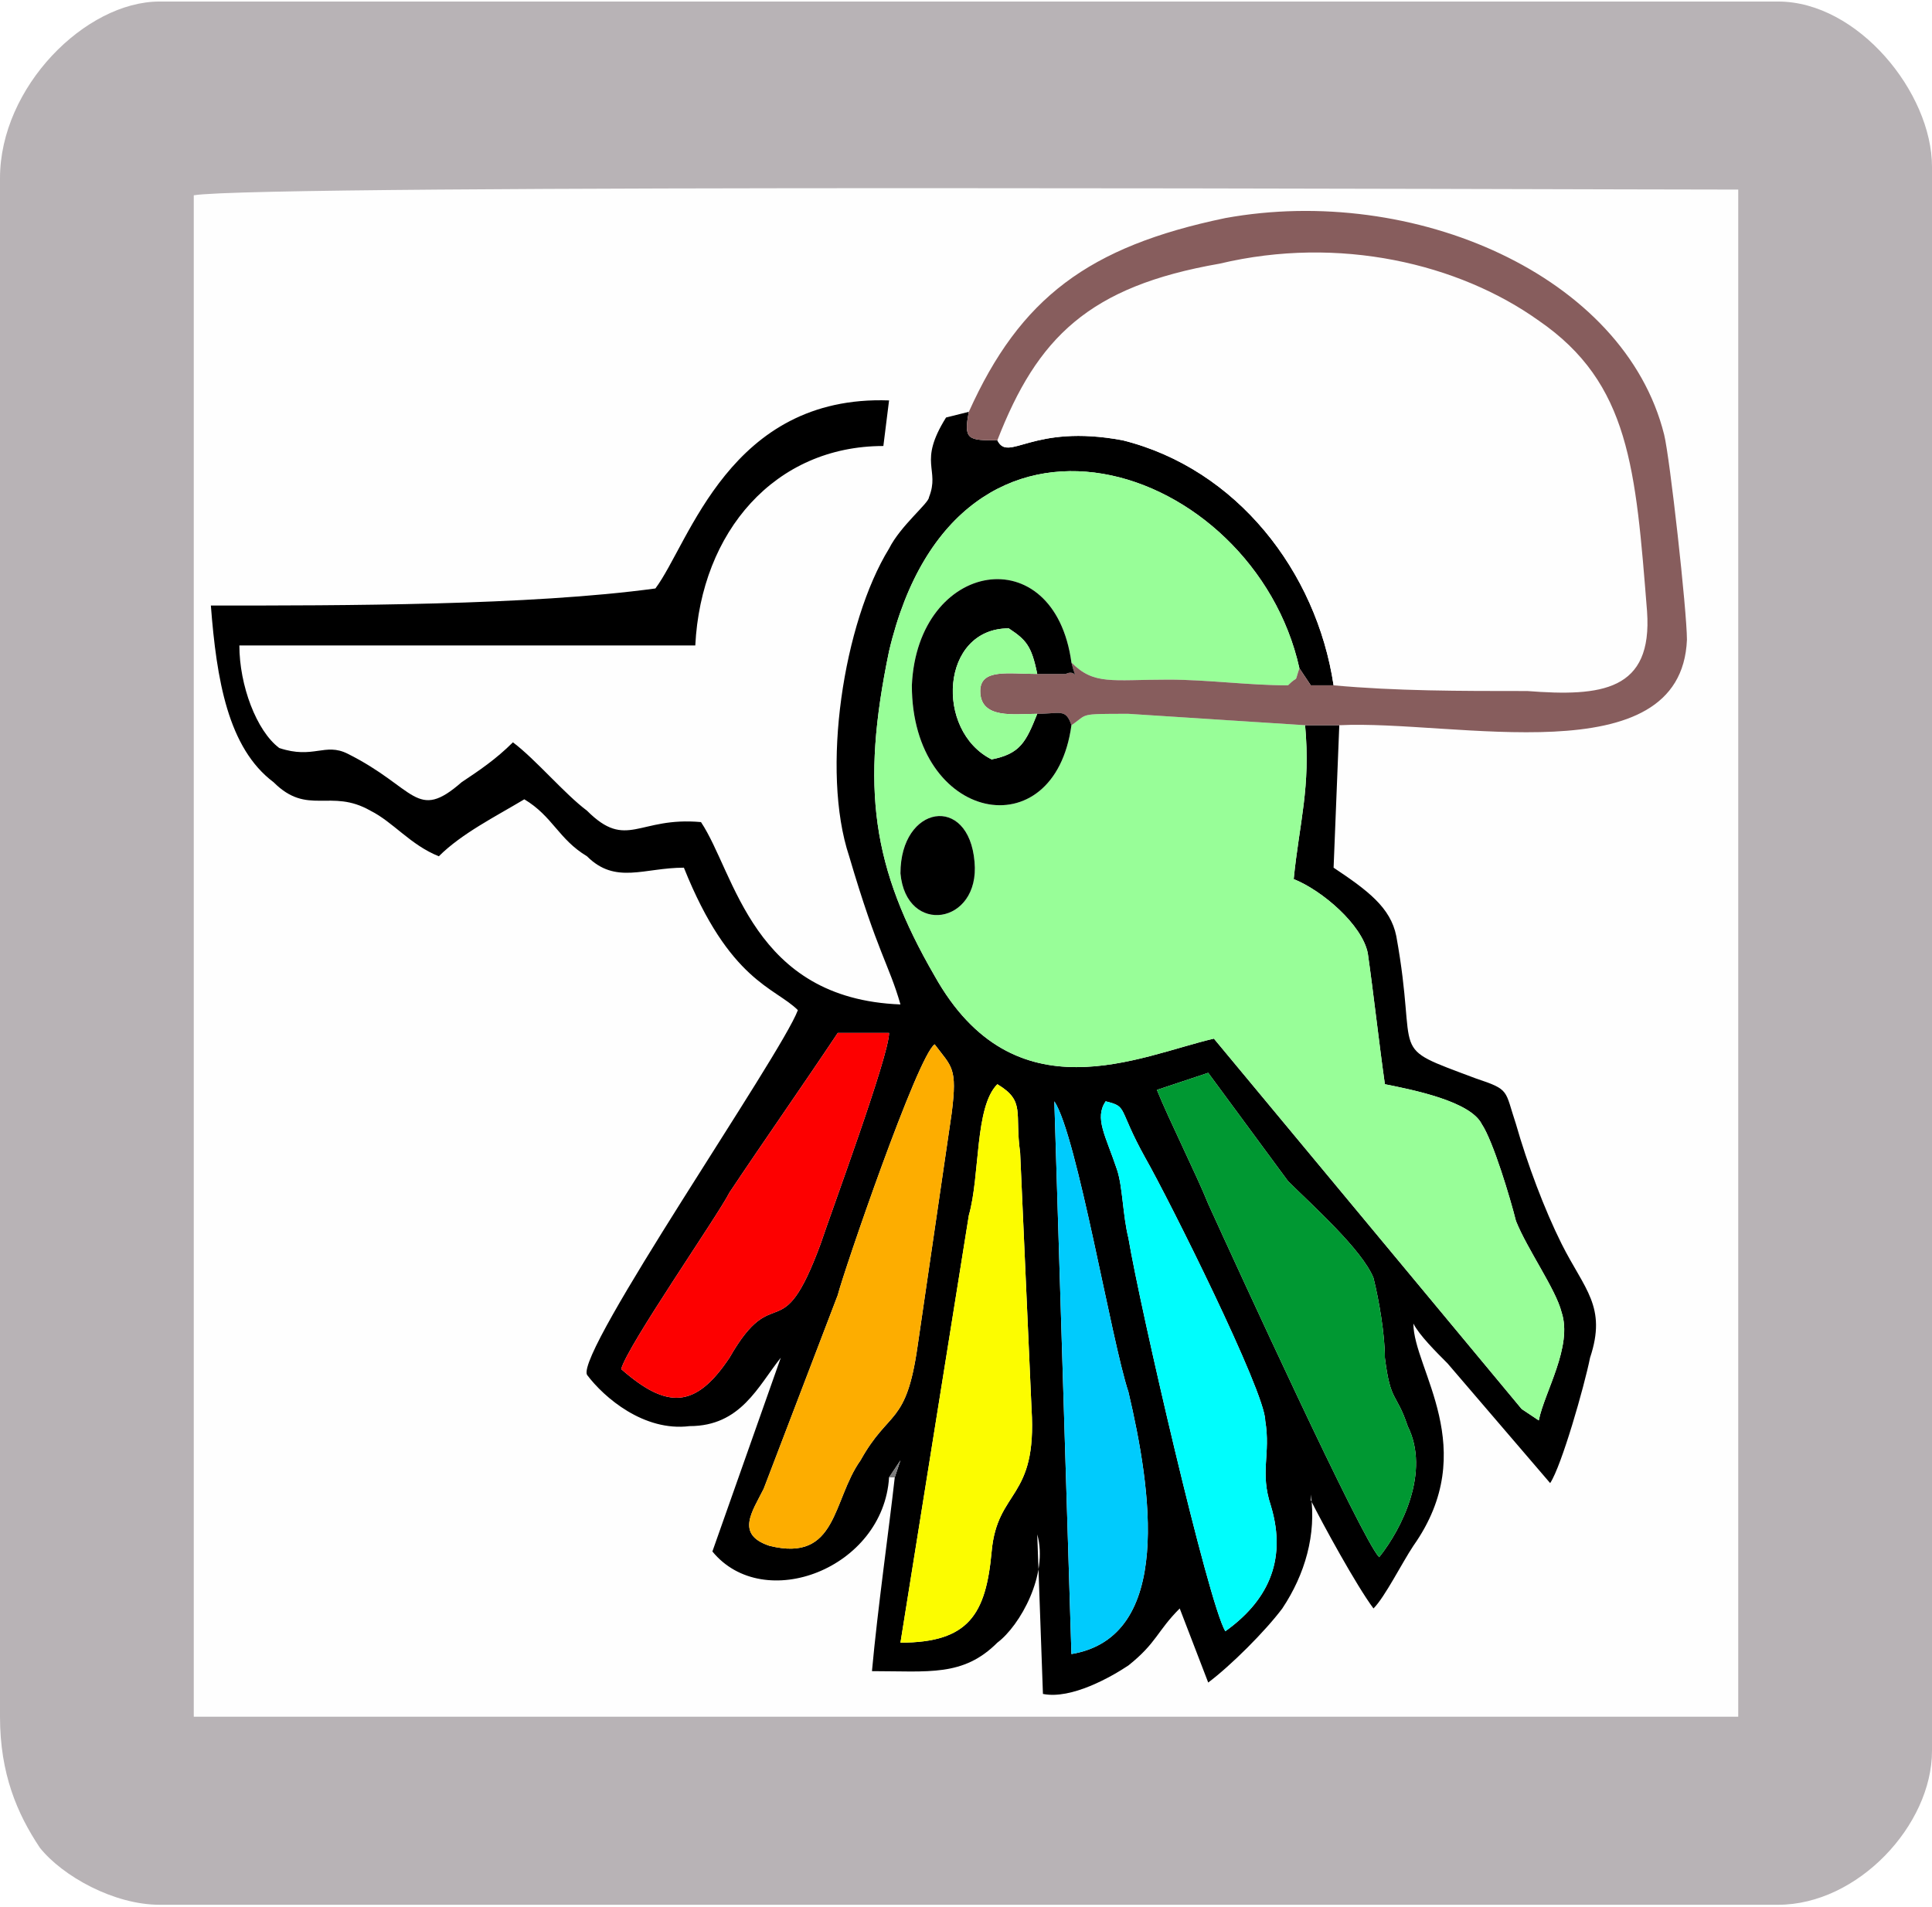
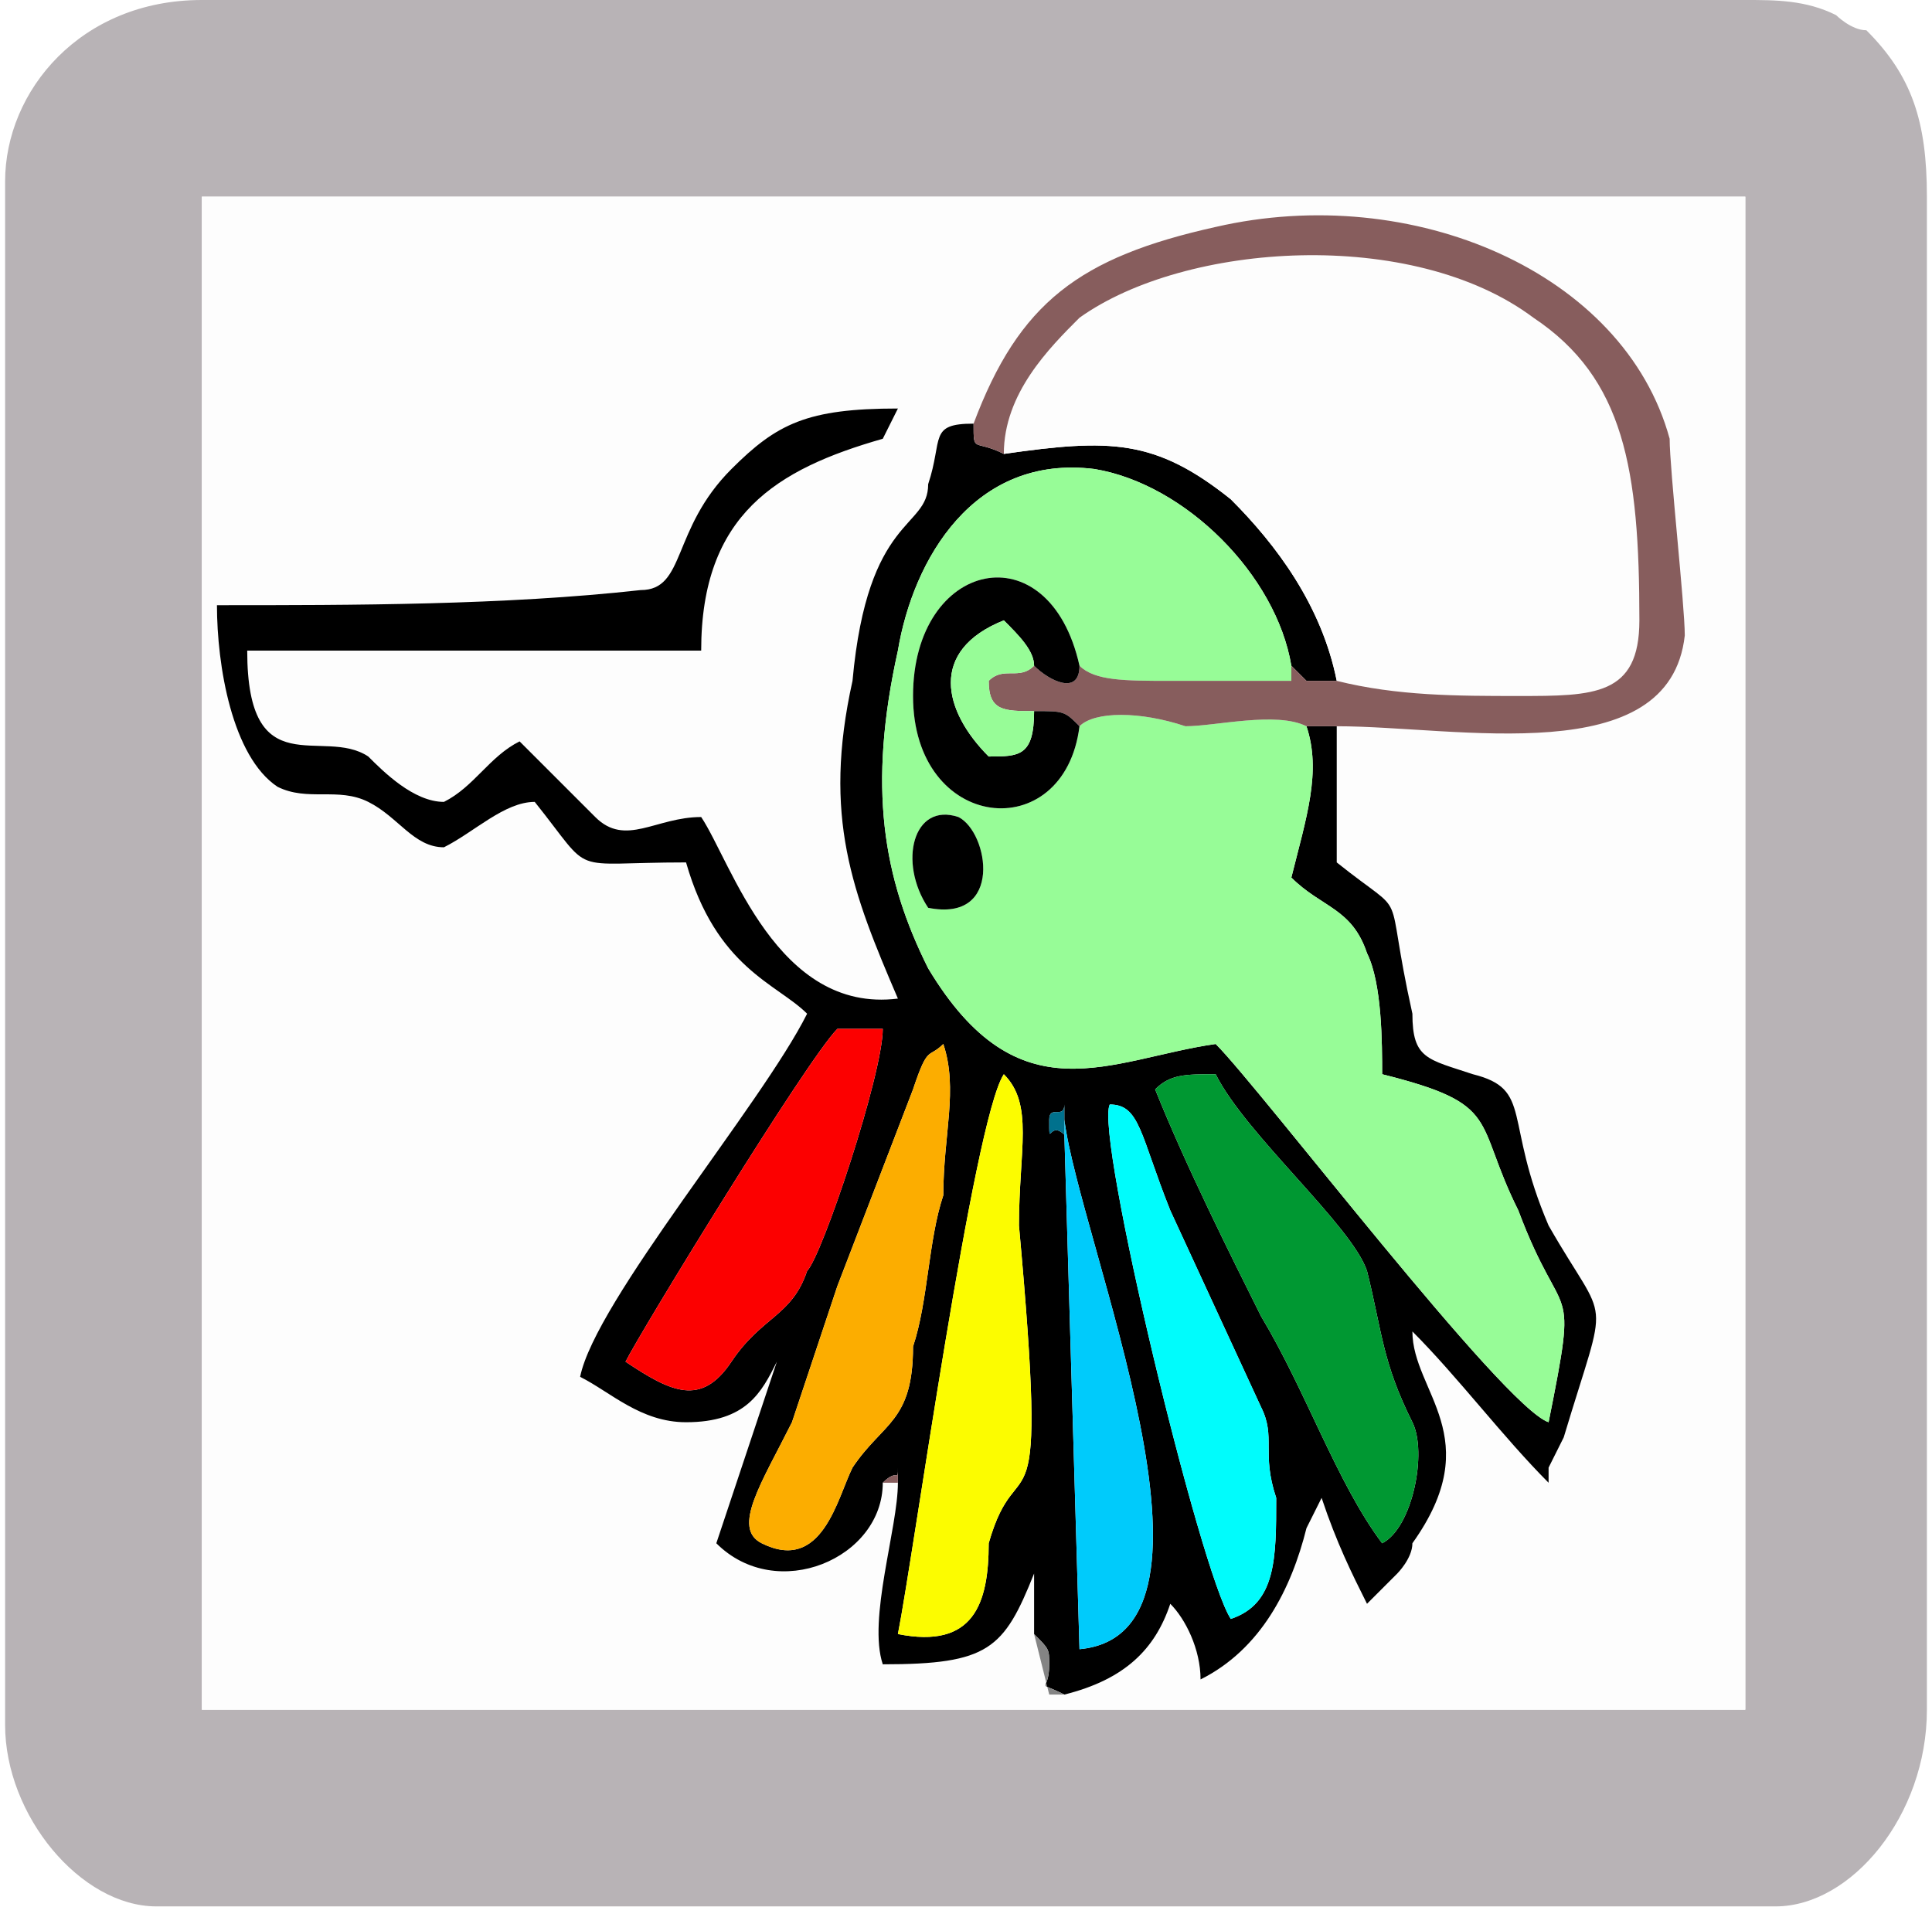
- <svg xmlns="http://www.w3.org/2000/svg" xml:space="preserve" width="304px" height="300px" version="1.1" style="shape-rendering:geometricPrecision; text-rendering:geometricPrecision; image-rendering:optimizeQuality; fill-rule:evenodd; clip-rule:evenodd" viewBox="0 0 3.39 3.34">
+ <svg xmlns="http://www.w3.org/2000/svg" xml:space="preserve" width="305px" height="301px" version="1.1" style="shape-rendering:geometricPrecision; text-rendering:geometricPrecision; image-rendering:optimizeQuality; fill-rule:evenodd; clip-rule:evenodd" viewBox="0 0 1.27 1.26">
  <defs>
    <style type="text/css">
   
    .fil2 {fill:black}
+     .fil12 {fill:#00718D}
    .fil5 {fill:#009832}
-     .fil10 {fill:#00CBFD}
-     .fil9 {fill:#00FDFD}
-     .fil11 {fill:#7C7C7C}
+     .fil10 {fill:#00CBFB}
+     .fil9 {fill:#00FCFC}
+     .fil11 {fill:#848484}
    .fil4 {fill:#875D5D}
-     .fil3 {fill:#98FE98}
-     .fil1 {fill:#B8B3B6}
-     .fil7 {fill:#FCFC00}
-     .fil8 {fill:#FD0000}
-     .fil6 {fill:#FDAD00}
-     .fil0 {fill:#FEFEFE}
+     .fil3 {fill:#97FC97}
+     .fil0 {fill:#B8B3B6}
+     .fil8 {fill:#FC0000}
+     .fil7 {fill:#FCAD00}
+     .fil6 {fill:#FCFC00}
+     .fil1 {fill:#FDFDFD}
   
  </style>
  </defs>
  <g id="Camada_x0020_1">
-     <g id="_3113659933392">
-       <path class="fil0" d="M1.7 0.72c0.09,-0.2 0.21,-0.29 0.45,-0.34 0.33,-0.06 0.7,0.1 0.77,0.38 0.01,0.04 0.04,0.31 0.04,0.36 -0.01,0.24 -0.41,0.14 -0.61,0.15l-0.01 0.25c0.06,0.04 0.1,0.07 0.11,0.12 0.04,0.22 -0.02,0.19 0.14,0.25 0.06,0.02 0.05,0.02 0.07,0.08 0.02,0.07 0.05,0.15 0.08,0.21 0.04,0.08 0.08,0.11 0.05,0.2 -0.01,0.05 -0.05,0.19 -0.07,0.22l-0.18 -0.21c-0.02,-0.02 -0.05,-0.05 -0.06,-0.07 0,0.08 0.12,0.22 0,0.39 -0.02,0.03 -0.05,0.09 -0.07,0.11 -0.03,-0.04 -0.09,-0.15 -0.11,-0.19l0 -0.01c0.01,0.07 -0.01,0.14 -0.05,0.2 -0.03,0.04 -0.09,0.1 -0.13,0.13l-0.05 -0.13c-0.04,0.04 -0.04,0.06 -0.09,0.1 -0.03,0.02 -0.1,0.06 -0.15,0.05l-0.01 -0.28c0.02,0.07 -0.03,0.16 -0.07,0.19 -0.06,0.06 -0.12,0.05 -0.22,0.05 0.01,-0.11 0.03,-0.25 0.04,-0.34l-0.01 0c-0.01,0.16 -0.22,0.24 -0.31,0.13l0.12 -0.34c-0.04,0.05 -0.07,0.12 -0.16,0.12 -0.08,0.01 -0.15,-0.05 -0.18,-0.09 -0.02,-0.04 0.34,-0.56 0.37,-0.64 -0.04,-0.04 -0.12,-0.05 -0.2,-0.25 -0.07,0 -0.12,0.03 -0.17,-0.02 -0.05,-0.03 -0.06,-0.07 -0.11,-0.1 -0.05,0.03 -0.11,0.06 -0.15,0.1 -0.05,-0.02 -0.08,-0.06 -0.12,-0.08 -0.07,-0.04 -0.11,0.01 -0.17,-0.05 -0.08,-0.06 -0.1,-0.18 -0.11,-0.31 0.23,0 0.56,0 0.78,-0.03 0.06,-0.08 0.13,-0.34 0.41,-0.33l-0.01 0.08c-0.19,0 -0.32,0.15 -0.33,0.35l-0.8 0c0,0.07 0.03,0.15 0.07,0.18 0.06,0.02 0.08,-0.01 0.12,0.01 0.12,0.06 0.12,0.12 0.2,0.05 0.03,-0.02 0.06,-0.04 0.09,-0.07 0.04,0.03 0.09,0.09 0.13,0.12 0.07,0.07 0.09,0.01 0.2,0.02 0.06,0.09 0.09,0.31 0.35,0.32 -0.02,-0.07 -0.04,-0.09 -0.09,-0.26 -0.05,-0.15 -0.01,-0.41 0.07,-0.54 0.02,-0.04 0.07,-0.08 0.07,-0.09 0.02,-0.05 -0.02,-0.06 0.03,-0.14l0.04 -0.01zm-1.36 2.29l2.71 0 0 -2.68c-0.32,0 -2.59,-0.01 -2.71,0.01l0 1.56 0 1.11z" />
-       <path class="fil1" d="M0.34 1.9l0 -1.56c0.12,-0.02 2.39,-0.01 2.71,-0.01l0 2.68 -2.71 0 0 -1.11zm-0.34 -1.59l0 2.7c0,0.1 0.03,0.17 0.07,0.23 0.04,0.05 0.13,0.1 0.21,0.1l2.84 0c0.14,0 0.27,-0.14 0.27,-0.27l0 -2.78c0,-0.13 -0.13,-0.29 -0.27,-0.29l-2.84 0c-0.13,0 -0.28,0.15 -0.28,0.31z" />
-       <path class="fil2" d="M2.3 2.63c0.02,0.04 0.08,0.15 0.11,0.19 0.02,-0.02 0.05,-0.08 0.07,-0.11 0.12,-0.17 0,-0.31 0,-0.39 0.01,0.02 0.04,0.05 0.06,0.07l0.18 0.21c0.02,-0.03 0.06,-0.17 0.07,-0.22 0.03,-0.09 -0.01,-0.12 -0.05,-0.2 -0.03,-0.06 -0.06,-0.14 -0.08,-0.21 -0.02,-0.06 -0.01,-0.06 -0.07,-0.08 -0.16,-0.06 -0.1,-0.03 -0.14,-0.25 -0.01,-0.05 -0.05,-0.08 -0.11,-0.12l0.01 -0.25 -0.06 0c0.01,0.11 -0.01,0.17 -0.02,0.27 0.05,0.02 0.12,0.08 0.13,0.13 0.01,0.07 0.02,0.16 0.03,0.23 0.05,0.01 0.15,0.03 0.17,0.07 0.02,0.03 0.05,0.13 0.06,0.17 0.02,0.05 0.07,0.12 0.08,0.16 0.02,0.06 -0.03,0.14 -0.04,0.19 -0.03,-0.02 0,0 -0.03,-0.02l-0.54 -0.65c-0.13,0.03 -0.35,0.14 -0.49,-0.11 -0.11,-0.19 -0.13,-0.33 -0.08,-0.57 0.12,-0.51 0.64,-0.33 0.72,0.03l0.02 0.03 0.04 0c-0.03,-0.2 -0.17,-0.38 -0.37,-0.43 -0.16,-0.03 -0.2,0.04 -0.22,0 -0.05,0 -0.06,0 -0.05,-0.05l-0.04 0.01c-0.05,0.08 -0.01,0.09 -0.03,0.14 0,0.01 -0.05,0.05 -0.07,0.09 -0.08,0.13 -0.12,0.39 -0.07,0.54 0.05,0.17 0.07,0.19 0.09,0.26 -0.26,-0.01 -0.29,-0.23 -0.35,-0.32 -0.11,-0.01 -0.13,0.05 -0.2,-0.02 -0.04,-0.03 -0.09,-0.09 -0.13,-0.12 -0.03,0.03 -0.06,0.05 -0.09,0.07 -0.08,0.07 -0.08,0.01 -0.2,-0.05 -0.04,-0.02 -0.06,0.01 -0.12,-0.01 -0.04,-0.03 -0.07,-0.11 -0.07,-0.18l0.8 0c0.01,-0.2 0.14,-0.35 0.33,-0.35l0.01 -0.08c-0.28,-0.01 -0.35,0.25 -0.41,0.33 -0.22,0.03 -0.55,0.03 -0.78,0.03 0.01,0.13 0.03,0.25 0.11,0.31 0.06,0.06 0.1,0.01 0.17,0.05 0.04,0.02 0.07,0.06 0.12,0.08 0.04,-0.04 0.1,-0.07 0.15,-0.1 0.05,0.03 0.06,0.07 0.11,0.1 0.05,0.05 0.1,0.02 0.17,0.02 0.08,0.2 0.16,0.21 0.2,0.25 -0.03,0.08 -0.39,0.6 -0.37,0.64 0.03,0.04 0.1,0.1 0.18,0.09 0.09,0 0.12,-0.07 0.16,-0.12l-0.12 0.34c0.09,0.11 0.3,0.03 0.31,-0.13l0.02 -0.03 -0.01 0.03c-0.01,0.09 -0.03,0.23 -0.04,0.34 0.1,0 0.16,0.01 0.22,-0.05 0.04,-0.03 0.09,-0.12 0.07,-0.19l0.01 0.28c0.05,0.01 0.12,-0.03 0.15,-0.05 0.05,-0.04 0.05,-0.06 0.09,-0.1l0.05 0.13c0.04,-0.03 0.1,-0.09 0.13,-0.13 0.04,-0.06 0.06,-0.13 0.05,-0.2l0 0.01zm-0.6 -0.5c0.02,-0.07 0.01,-0.19 0.05,-0.23 0.05,0.03 0.03,0.05 0.04,0.12l0.02 0.45c0.01,0.16 -0.06,0.14 -0.07,0.25 -0.01,0.11 -0.04,0.16 -0.16,0.16l0.12 -0.75zm0.15 -0.2c0.04,0.06 0.1,0.42 0.13,0.51 0.04,0.17 0.08,0.43 -0.1,0.46l-0.03 -0.97zm0.09 0c0.04,0.01 0.02,0.01 0.07,0.1 0.04,0.07 0.21,0.41 0.21,0.46 0.01,0.06 -0.01,0.09 0.01,0.15 0.03,0.1 -0.01,0.17 -0.08,0.22 -0.03,-0.05 -0.15,-0.57 -0.17,-0.69 -0.01,-0.04 -0.01,-0.09 -0.02,-0.12 -0.02,-0.06 -0.04,-0.09 -0.02,-0.12zm-0.3 -0.1c0.03,0.04 0.04,0.04 0.03,0.12l-0.06 0.41c-0.02,0.14 -0.05,0.11 -0.1,0.2 -0.05,0.07 -0.04,0.18 -0.16,0.15 -0.06,-0.02 -0.03,-0.06 -0.01,-0.1l0.13 -0.34c0.01,-0.04 0.14,-0.42 0.17,-0.44zm0.83 0.67c0.04,0.08 -0.01,0.18 -0.05,0.23 -0.03,-0.03 -0.25,-0.51 -0.3,-0.62 -0.02,-0.05 -0.07,-0.15 -0.09,-0.2l0.09 -0.03 0.14 0.19c0.04,0.04 0.13,0.12 0.15,0.17 0.01,0.04 0.02,0.1 0.02,0.14 0.01,0.08 0.02,0.06 0.04,0.12zm-1.38 -0.1c0.01,-0.04 0.17,-0.27 0.19,-0.31 0.06,-0.09 0.13,-0.19 0.19,-0.28l0.09 0c0,0.04 -0.1,0.31 -0.12,0.37 -0.07,0.19 -0.08,0.06 -0.16,0.2 -0.06,0.09 -0.11,0.09 -0.19,0.02z" />
-       <path class="fil3" d="M1.58 1.53c0,-0.12 0.12,-0.14 0.13,-0.02 0.01,0.11 -0.12,0.13 -0.13,0.02zm0.71 -0.26l-0.31 -0.02c-0.09,0 -0.07,0 -0.1,0.02 -0.03,0.22 -0.28,0.17 -0.28,-0.07 0.01,-0.22 0.25,-0.26 0.28,-0.04 0.04,0.04 0.07,0.03 0.17,0.03 0.07,0 0.14,0.01 0.21,0.01 0.02,-0.02 0.01,0 0.02,-0.03 -0.08,-0.36 -0.6,-0.54 -0.72,-0.03 -0.05,0.24 -0.03,0.38 0.08,0.57 0.14,0.25 0.36,0.14 0.49,0.11l0.54 0.65c0.03,0.02 0,0 0.03,0.02 0.01,-0.05 0.06,-0.13 0.04,-0.19 -0.01,-0.04 -0.06,-0.11 -0.08,-0.16 -0.01,-0.04 -0.04,-0.14 -0.06,-0.17 -0.02,-0.04 -0.12,-0.06 -0.17,-0.07 -0.01,-0.07 -0.02,-0.16 -0.03,-0.23 -0.01,-0.05 -0.08,-0.11 -0.13,-0.13 0.01,-0.1 0.03,-0.16 0.02,-0.27z" />
-       <path class="fil0" d="M1.75 0.77c0.02,0.04 0.06,-0.03 0.22,0 0.2,0.05 0.34,0.23 0.37,0.43 0.11,0.01 0.22,0.01 0.34,0.01 0.13,0.01 0.22,0 0.21,-0.14 -0.02,-0.25 -0.03,-0.4 -0.19,-0.51 -0.14,-0.1 -0.35,-0.15 -0.56,-0.1 -0.23,0.04 -0.32,0.13 -0.39,0.31z" />
-       <path class="fil4" d="M1.7 0.72c-0.01,0.05 0,0.05 0.05,0.05 0.07,-0.18 0.16,-0.27 0.39,-0.31 0.21,-0.05 0.42,0 0.56,0.1 0.16,0.11 0.17,0.26 0.19,0.51 0.01,0.14 -0.08,0.15 -0.21,0.14 -0.12,0 -0.23,0 -0.34,-0.01l-0.04 0 -0.02 -0.03c-0.01,0.03 0,0.01 -0.02,0.03 -0.07,0 -0.14,-0.01 -0.21,-0.01 -0.1,0 -0.13,0.01 -0.17,-0.03 0.01,0.04 0.01,0.01 -0.01,0.02l-0.05 0c-0.05,0 -0.1,-0.01 -0.1,0.03 0,0.05 0.06,0.04 0.1,0.04 0.04,0 0.05,-0.01 0.06,0.02 0.03,-0.02 0.01,-0.02 0.1,-0.02l0.31 0.02 0.06 0c0.2,-0.01 0.6,0.09 0.61,-0.15 0,-0.05 -0.03,-0.32 -0.04,-0.36 -0.07,-0.28 -0.44,-0.44 -0.77,-0.38 -0.24,0.05 -0.36,0.14 -0.45,0.34z" />
-       <path class="fil5" d="M2.03 1.91c0.02,0.05 0.07,0.15 0.09,0.2 0.05,0.11 0.27,0.59 0.3,0.62 0.04,-0.05 0.09,-0.15 0.05,-0.23 -0.02,-0.06 -0.03,-0.04 -0.04,-0.12 0,-0.04 -0.01,-0.1 -0.02,-0.14 -0.02,-0.05 -0.11,-0.13 -0.15,-0.17l-0.14 -0.19 -0.09 0.03z" />
-       <path class="fil6" d="M1.64 1.83c-0.03,0.02 -0.16,0.4 -0.17,0.44l-0.13 0.34c-0.02,0.04 -0.05,0.08 0.01,0.1 0.12,0.03 0.11,-0.08 0.16,-0.15 0.05,-0.09 0.08,-0.06 0.1,-0.2l0.06 -0.41c0.01,-0.08 0,-0.08 -0.03,-0.12z" />
-       <path class="fil7" d="M1.58 2.88c0.12,0 0.15,-0.05 0.16,-0.16 0.01,-0.11 0.08,-0.09 0.07,-0.25l-0.02 -0.45c-0.01,-0.07 0.01,-0.09 -0.04,-0.12 -0.04,0.04 -0.03,0.16 -0.05,0.23l-0.12 0.75z" />
-       <path class="fil8" d="M1.09 2.4c0.08,0.07 0.13,0.07 0.19,-0.02 0.08,-0.14 0.09,-0.01 0.16,-0.2 0.02,-0.06 0.12,-0.33 0.12,-0.37l-0.09 0c-0.06,0.09 -0.13,0.19 -0.19,0.28 -0.02,0.04 -0.18,0.27 -0.19,0.31z" />
-       <path class="fil9" d="M2.01 2.03c-0.05,-0.09 -0.03,-0.09 -0.07,-0.1 -0.02,0.03 0,0.06 0.02,0.12 0.01,0.03 0.01,0.08 0.02,0.12 0.02,0.12 0.14,0.64 0.17,0.69 0.07,-0.05 0.11,-0.12 0.08,-0.22 -0.02,-0.06 0,-0.09 -0.01,-0.15 0,-0.05 -0.17,-0.39 -0.21,-0.46z" />
-       <path class="fil10" d="M1.88 2.9c0.18,-0.03 0.14,-0.29 0.1,-0.46 -0.03,-0.09 -0.09,-0.45 -0.13,-0.51l0.03 0.97z" />
-       <path class="fil2" d="M1.88 1.27c-0.01,-0.03 -0.02,-0.02 -0.06,-0.02 -0.02,0.05 -0.03,0.07 -0.08,0.08 -0.1,-0.05 -0.09,-0.23 0.03,-0.23 0.03,0.02 0.04,0.03 0.05,0.08l0.05 0c0.02,-0.01 0.02,0.02 0.01,-0.02 -0.03,-0.22 -0.27,-0.18 -0.28,0.04 0,0.24 0.25,0.29 0.28,0.07z" />
-       <path class="fil3" d="M1.82 1.25c-0.04,0 -0.1,0.01 -0.1,-0.04 0,-0.04 0.05,-0.03 0.1,-0.03 -0.01,-0.05 -0.02,-0.06 -0.05,-0.08 -0.12,0 -0.13,0.18 -0.03,0.23 0.05,-0.01 0.06,-0.03 0.08,-0.08z" />
-       <path class="fil2" d="M1.58 1.53c0.01,0.11 0.14,0.09 0.13,-0.02 -0.01,-0.12 -0.13,-0.1 -0.13,0.02z" />
-       <polygon class="fil11" points="1.56,2.59 1.57,2.59 1.58,2.56 " />
-       <polygon class="fil11" points="2.3,2.62 2.3,2.63 " />
+     <g id="_1851199085088">
+       <path class="fil0" d="M0.13 0.13l1.02 0 0 1 -1.02 0 0 -1zm-0.13 -0.01l0 1.02c0,0.06 0.05,0.12 0.1,0.12l1.07 0c0.05,0 0.1,-0.06 0.1,-0.13l0 -1c0,-0.05 -0.01,-0.08 -0.04,-0.11 -0.01,0 -0.02,-0.01 -0.02,-0.01 -0.02,-0.01 -0.04,-0.01 -0.06,-0.01l-1.02 0c-0.08,0 -0.13,0.06 -0.13,0.12z" />
+       <path class="fil1" d="M0.64 0.28c0.03,-0.08 0.07,-0.11 0.16,-0.13 0.13,-0.03 0.27,0.03 0.3,0.14 0,0.02 0.01,0.11 0.01,0.13 -0.01,0.09 -0.15,0.06 -0.23,0.06l0 0.09c0.05,0.04 0.03,0.01 0.05,0.1 0,0.03 0.01,0.03 0.04,0.04 0.04,0.01 0.02,0.03 0.05,0.1 0.04,0.07 0.04,0.04 0.01,0.14l-0.01 0.02c0,0.01 0,0 0,0.01 -0.03,-0.03 -0.06,-0.07 -0.09,-0.1 0,0.04 0.05,0.07 0,0.14 0,0.01 -0.01,0.02 -0.01,0.02 -0.01,0.01 -0.01,0.01 -0.02,0.02 -0.01,-0.02 -0.02,-0.04 -0.03,-0.07l-0.01 0.02c-0.01,0.04 -0.03,0.08 -0.07,0.1 0,-0.02 -0.01,-0.04 -0.02,-0.05 -0.01,0.03 -0.03,0.05 -0.07,0.06l-0.01 0 -0.01 -0.04 0 -0.04c-0.02,0.05 -0.03,0.06 -0.1,0.06 -0.01,-0.03 0.01,-0.09 0.01,-0.12l-0.01 0c0,0.05 -0.07,0.08 -0.11,0.04l0.04 -0.12c-0.01,0.02 -0.02,0.04 -0.06,0.04 -0.03,0 -0.05,-0.02 -0.07,-0.03 0.01,-0.05 0.12,-0.18 0.15,-0.24 -0.02,-0.02 -0.06,-0.03 -0.08,-0.1 -0.08,0 -0.06,0.01 -0.1,-0.04 -0.02,0 -0.04,0.02 -0.06,0.03 -0.02,0 -0.03,-0.02 -0.05,-0.03 -0.02,-0.01 -0.04,0 -0.06,-0.01 -0.03,-0.02 -0.04,-0.08 -0.04,-0.12 0.09,0 0.19,0 0.28,-0.01 0.03,0 0.02,-0.04 0.06,-0.08 0.03,-0.03 0.05,-0.04 0.11,-0.04l-0.01 0.02c-0.07,0.02 -0.12,0.05 -0.12,0.14l-0.3 0c0,0.09 0.05,0.05 0.08,0.07 0.01,0.01 0.03,0.03 0.05,0.03 0.02,-0.01 0.03,-0.03 0.05,-0.04 0.02,0.02 0.03,0.03 0.05,0.05 0.02,0.02 0.04,0 0.07,0 0.02,0.03 0.05,0.13 0.13,0.12 -0.03,-0.07 -0.05,-0.12 -0.03,-0.21 0.01,-0.11 0.05,-0.1 0.05,-0.13 0.01,-0.03 0,-0.04 0.03,-0.04zm-0.51 0.85l1.02 0 0 -1 -1.02 0 0 1z" />
+       <path class="fil2" d="M0.59 1.08c0.01,-0.05 0.05,-0.34 0.07,-0.37 0.02,0.02 0.01,0.05 0.01,0.1 0.02,0.22 0,0.14 -0.02,0.21 0,0.04 -0.01,0.07 -0.06,0.06zm-0.01 -0.1c0.01,-0.01 0.01,0 0.01,-0.01l0 0.01c0,0.03 -0.02,0.09 -0.01,0.12 0.07,0 0.08,-0.01 0.1,-0.06l0 0.04c0.01,0.01 0.01,0.01 0.01,0.02 0,0.02 -0.01,0.01 0.01,0.02 0.04,-0.01 0.06,-0.03 0.07,-0.06 0.01,0.01 0.02,0.03 0.02,0.05 0.04,-0.02 0.06,-0.06 0.07,-0.1l0.01 -0.02c0.01,0.03 0.02,0.05 0.03,0.07 0.01,-0.01 0.01,-0.01 0.02,-0.02 0,0 0.01,-0.01 0.01,-0.02 0.05,-0.07 0,-0.1 0,-0.14 0.03,0.03 0.06,0.07 0.09,0.1 0,-0.01 0,0 0,-0.01l0.01 -0.02c0.03,-0.1 0.03,-0.07 -0.01,-0.14 -0.03,-0.07 -0.01,-0.09 -0.05,-0.1 -0.03,-0.01 -0.04,-0.01 -0.04,-0.04 -0.02,-0.09 0,-0.06 -0.05,-0.1l0 -0.09 -0.02 0c0.01,0.03 0,0.06 -0.01,0.1 0.02,0.02 0.04,0.02 0.05,0.05 0.01,0.02 0.01,0.06 0.01,0.08 0.08,0.02 0.06,0.03 0.09,0.09 0.03,0.08 0.04,0.04 0.02,0.14 -0.03,-0.01 -0.19,-0.22 -0.22,-0.25 -0.07,0.01 -0.13,0.05 -0.19,-0.05 -0.03,-0.06 -0.04,-0.12 -0.02,-0.21 0.01,-0.06 0.05,-0.13 0.13,-0.12 0.06,0.01 0.12,0.07 0.13,0.13l0.01 0.01 0.02 0c-0.01,-0.05 -0.04,-0.09 -0.07,-0.12 -0.05,-0.04 -0.08,-0.04 -0.15,-0.03 -0.02,-0.01 -0.02,0 -0.02,-0.02 -0.03,0 -0.02,0.01 -0.03,0.04 0,0.03 -0.04,0.02 -0.05,0.13 -0.02,0.09 0,0.14 0.03,0.21 -0.08,0.01 -0.11,-0.09 -0.13,-0.12 -0.03,0 -0.05,0.02 -0.07,0 -0.02,-0.02 -0.03,-0.03 -0.05,-0.05 -0.02,0.01 -0.03,0.03 -0.05,0.04 -0.02,0 -0.04,-0.02 -0.05,-0.03 -0.03,-0.02 -0.08,0.02 -0.08,-0.07l0.3 0c0,-0.09 0.05,-0.12 0.12,-0.14l0.01 -0.02c-0.06,0 -0.08,0.01 -0.11,0.04 -0.04,0.04 -0.03,0.08 -0.06,0.08 -0.09,0.01 -0.19,0.01 -0.28,0.01 0,0.04 0.01,0.1 0.04,0.12 0.02,0.01 0.04,0 0.06,0.01 0.02,0.01 0.03,0.03 0.05,0.03 0.02,-0.01 0.04,-0.03 0.06,-0.03 0.04,0.05 0.02,0.04 0.1,0.04 0.02,0.07 0.06,0.08 0.08,0.1 -0.03,0.06 -0.14,0.19 -0.15,0.24 0.02,0.01 0.04,0.03 0.07,0.03 0.04,0 0.05,-0.02 0.06,-0.04l-0.04 0.12c0.04,0.04 0.11,0.01 0.11,-0.04zm0.12 -0.24c0.01,0.08 0.12,0.34 0.01,0.35l-0.01 -0.34c-0.01,-0.01 -0.01,0.01 -0.01,-0.01 0,-0.01 0.01,0 0.01,-0.01 0,0 0,0.01 0,0.01zm0.03 -0.01c0.02,0 0.02,0.02 0.04,0.07l0.06 0.13c0.01,0.02 0,0.03 0.01,0.06 0,0.04 0,0.07 -0.03,0.08 -0.02,-0.03 -0.09,-0.32 -0.08,-0.34zm-0.11 -0.04c0.01,0.03 0,0.06 0,0.1 -0.01,0.03 -0.01,0.07 -0.02,0.1 0,0.05 -0.02,0.05 -0.04,0.08 -0.01,0.02 -0.02,0.07 -0.06,0.05 -0.02,-0.01 0,-0.04 0.02,-0.08 0.01,-0.03 0.02,-0.06 0.03,-0.09l0.05 -0.13c0.01,-0.03 0.01,-0.02 0.02,-0.03zm0.29 0.33c-0.03,-0.04 -0.05,-0.1 -0.08,-0.15 -0.02,-0.04 -0.05,-0.1 -0.07,-0.15 0.01,-0.01 0.02,-0.01 0.04,-0.01 0.02,0.04 0.09,0.1 0.1,0.13 0.01,0.04 0.01,0.06 0.03,0.1 0.01,0.02 0,0.07 -0.02,0.08zm-0.5 -0.12c0.01,-0.02 0.12,-0.2 0.14,-0.22l0.03 0c0,0.03 -0.04,0.15 -0.05,0.16 -0.01,0.03 -0.03,0.03 -0.05,0.06 -0.02,0.03 -0.04,0.02 -0.07,0z" />
+       <path class="fil3" d="M0.61 0.6c-0.02,-0.03 -0.01,-0.07 0.02,-0.06 0.02,0.01 0.03,0.07 -0.02,0.06zm0.25 -0.12c-0.02,-0.01 -0.06,0 -0.08,0 -0.03,-0.01 -0.06,-0.01 -0.07,0 -0.01,0.08 -0.11,0.07 -0.11,-0.02 0,-0.09 0.09,-0.11 0.11,-0.02 0.01,0.01 0.03,0.01 0.06,0.01 0.03,0 0.05,0 0.08,0 0,-0.01 0,0 0,-0.01 -0.01,-0.06 -0.07,-0.12 -0.13,-0.13 -0.08,-0.01 -0.12,0.06 -0.13,0.12 -0.02,0.09 -0.01,0.15 0.02,0.21 0.06,0.1 0.12,0.06 0.19,0.05 0.03,0.03 0.19,0.24 0.22,0.25 0.02,-0.1 0.01,-0.06 -0.02,-0.14 -0.03,-0.06 -0.01,-0.07 -0.09,-0.09 0,-0.02 0,-0.06 -0.01,-0.08 -0.01,-0.03 -0.03,-0.03 -0.05,-0.05 0.01,-0.04 0.02,-0.07 0.01,-0.1z" />
+       <path class="fil1" d="M0.66 0.3c0.07,-0.01 0.1,-0.01 0.15,0.03 0.03,0.03 0.06,0.07 0.07,0.12 0.04,0.01 0.08,0.01 0.12,0.01 0.05,0 0.08,0 0.08,-0.05 0,-0.1 -0.01,-0.16 -0.07,-0.2 -0.08,-0.06 -0.23,-0.05 -0.3,0 -0.02,0.02 -0.05,0.05 -0.05,0.09z" />
+       <path class="fil4" d="M0.64 0.28c0,0.02 0,0.01 0.02,0.02 0,-0.04 0.03,-0.07 0.05,-0.09 0.07,-0.05 0.22,-0.06 0.3,0 0.06,0.04 0.07,0.1 0.07,0.2 0,0.05 -0.03,0.05 -0.08,0.05 -0.04,0 -0.08,0 -0.12,-0.01l-0.02 0 -0.01 -0.01c0,0.01 0,0 0,0.01 -0.03,0 -0.05,0 -0.08,0 -0.03,0 -0.05,0 -0.06,-0.01 0,0.02 -0.02,0.01 -0.03,0 -0.01,0.01 -0.02,0 -0.03,0.01 0,0.02 0.01,0.02 0.03,0.02 0.02,0 0.02,0 0.03,0.01 0.01,-0.01 0.04,-0.01 0.07,0 0.02,0 0.06,-0.01 0.08,0l0.02 0c0.08,0 0.22,0.03 0.23,-0.06 0,-0.02 -0.01,-0.11 -0.01,-0.13 -0.03,-0.11 -0.17,-0.17 -0.3,-0.14 -0.09,0.02 -0.13,0.05 -0.16,0.13z" />
+       <path class="fil5" d="M0.76 0.72c0.02,0.05 0.05,0.11 0.07,0.15 0.03,0.05 0.05,0.11 0.08,0.15 0.02,-0.01 0.03,-0.06 0.02,-0.08 -0.02,-0.04 -0.02,-0.06 -0.03,-0.1 -0.01,-0.03 -0.08,-0.09 -0.1,-0.13 -0.02,0 -0.03,0 -0.04,0.01z" />
+       <path class="fil6" d="M0.59 1.08c0.05,0.01 0.06,-0.02 0.06,-0.06 0.02,-0.07 0.04,0.01 0.02,-0.21 0,-0.05 0.01,-0.08 -0.01,-0.1 -0.02,0.03 -0.06,0.32 -0.07,0.37z" />
+       <path class="fil7" d="M0.62 0.69c-0.01,0.01 -0.01,0 -0.02,0.03l-0.05 0.13c-0.01,0.03 -0.02,0.06 -0.03,0.09 -0.02,0.04 -0.04,0.07 -0.02,0.08 0.04,0.02 0.05,-0.03 0.06,-0.05 0.02,-0.03 0.04,-0.03 0.04,-0.08 0.01,-0.03 0.01,-0.07 0.02,-0.1 0,-0.04 0.01,-0.07 0,-0.1z" />
+       <path class="fil8" d="M0.41 0.9c0.03,0.02 0.05,0.03 0.07,0 0.02,-0.03 0.04,-0.03 0.05,-0.06 0.01,-0.01 0.05,-0.13 0.05,-0.16l-0.03 0c-0.02,0.02 -0.13,0.2 -0.14,0.22z" />
+       <path class="fil9" d="M0.77 0.8c-0.02,-0.05 -0.02,-0.07 -0.04,-0.07 -0.01,0.02 0.06,0.31 0.08,0.34 0.03,-0.01 0.03,-0.04 0.03,-0.08 -0.01,-0.03 0,-0.04 -0.01,-0.06l-0.06 -0.13z" />
+       <path class="fil10" d="M0.7 0.75l0.01 0.34c0.11,-0.01 0,-0.27 -0.01,-0.35l0 0.01z" />
+       <path class="fil2" d="M0.71 0.48c-0.01,-0.01 -0.01,-0.01 -0.03,-0.01 0,0.03 -0.01,0.03 -0.03,0.03 -0.03,-0.03 -0.04,-0.07 0.01,-0.09 0.01,0.01 0.02,0.02 0.02,0.03 0.01,0.01 0.03,0.02 0.03,0 -0.02,-0.09 -0.11,-0.07 -0.11,0.02 0,0.09 0.1,0.1 0.11,0.02z" />
+       <path class="fil3" d="M0.68 0.47c-0.02,0 -0.03,0 -0.03,-0.02 0.01,-0.01 0.02,0 0.03,-0.01 0,-0.01 -0.01,-0.02 -0.02,-0.03 -0.05,0.02 -0.04,0.06 -0.01,0.09 0.02,0 0.03,0 0.03,-0.03z" />
+       <path class="fil2" d="M0.61 0.6c0.05,0.01 0.04,-0.05 0.02,-0.06 -0.03,-0.01 -0.04,0.03 -0.02,0.06z" />
+       <path class="fil11" d="M0.7 1.12c-0.02,-0.01 -0.01,0 -0.01,-0.02 0,-0.01 0,-0.01 -0.01,-0.02l0.01 0.04 0.01 0z" />
+       <path class="fil12" d="M0.7 0.75l0 -0.01c0,0 0,-0.01 0,-0.01 0,0.01 -0.01,0 -0.01,0.01 0,0.02 0,0 0.01,0.01z" />
+       <path class="fil4" d="M0.58 0.98l0.01 0 0 -0.01c0,0.01 0,0 -0.01,0.01z" />
    </g>
  </g>
</svg>
